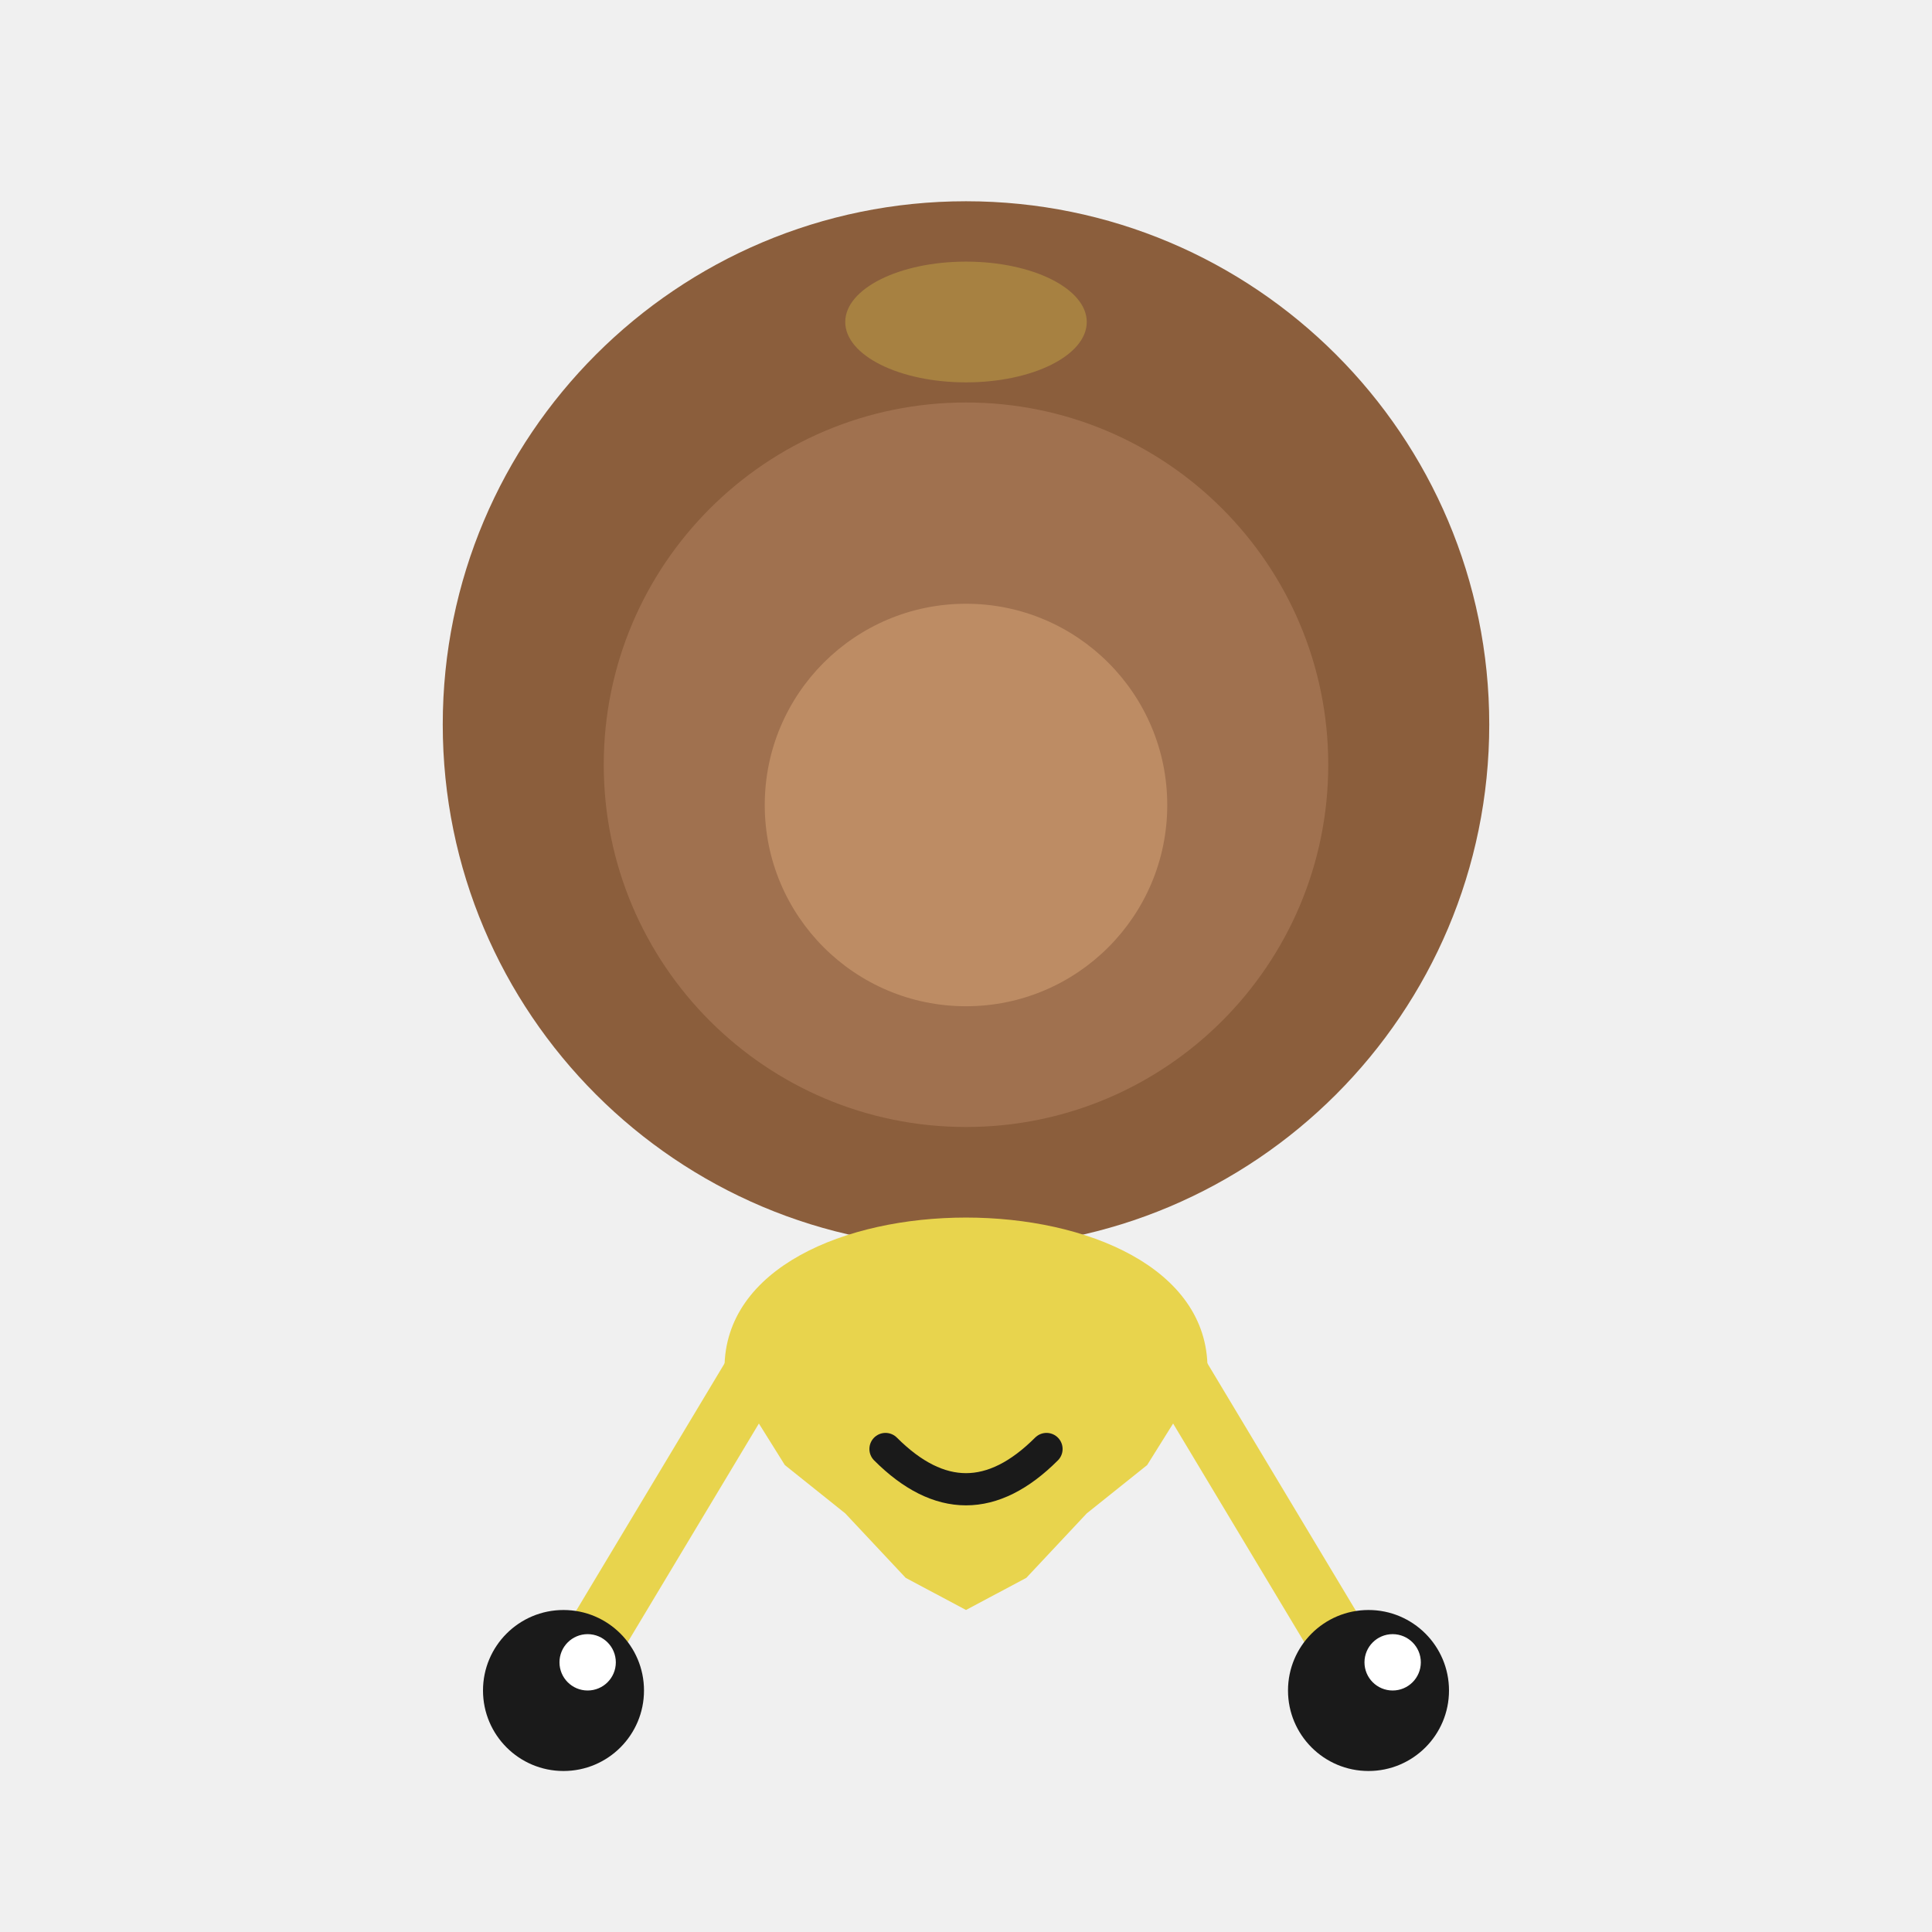
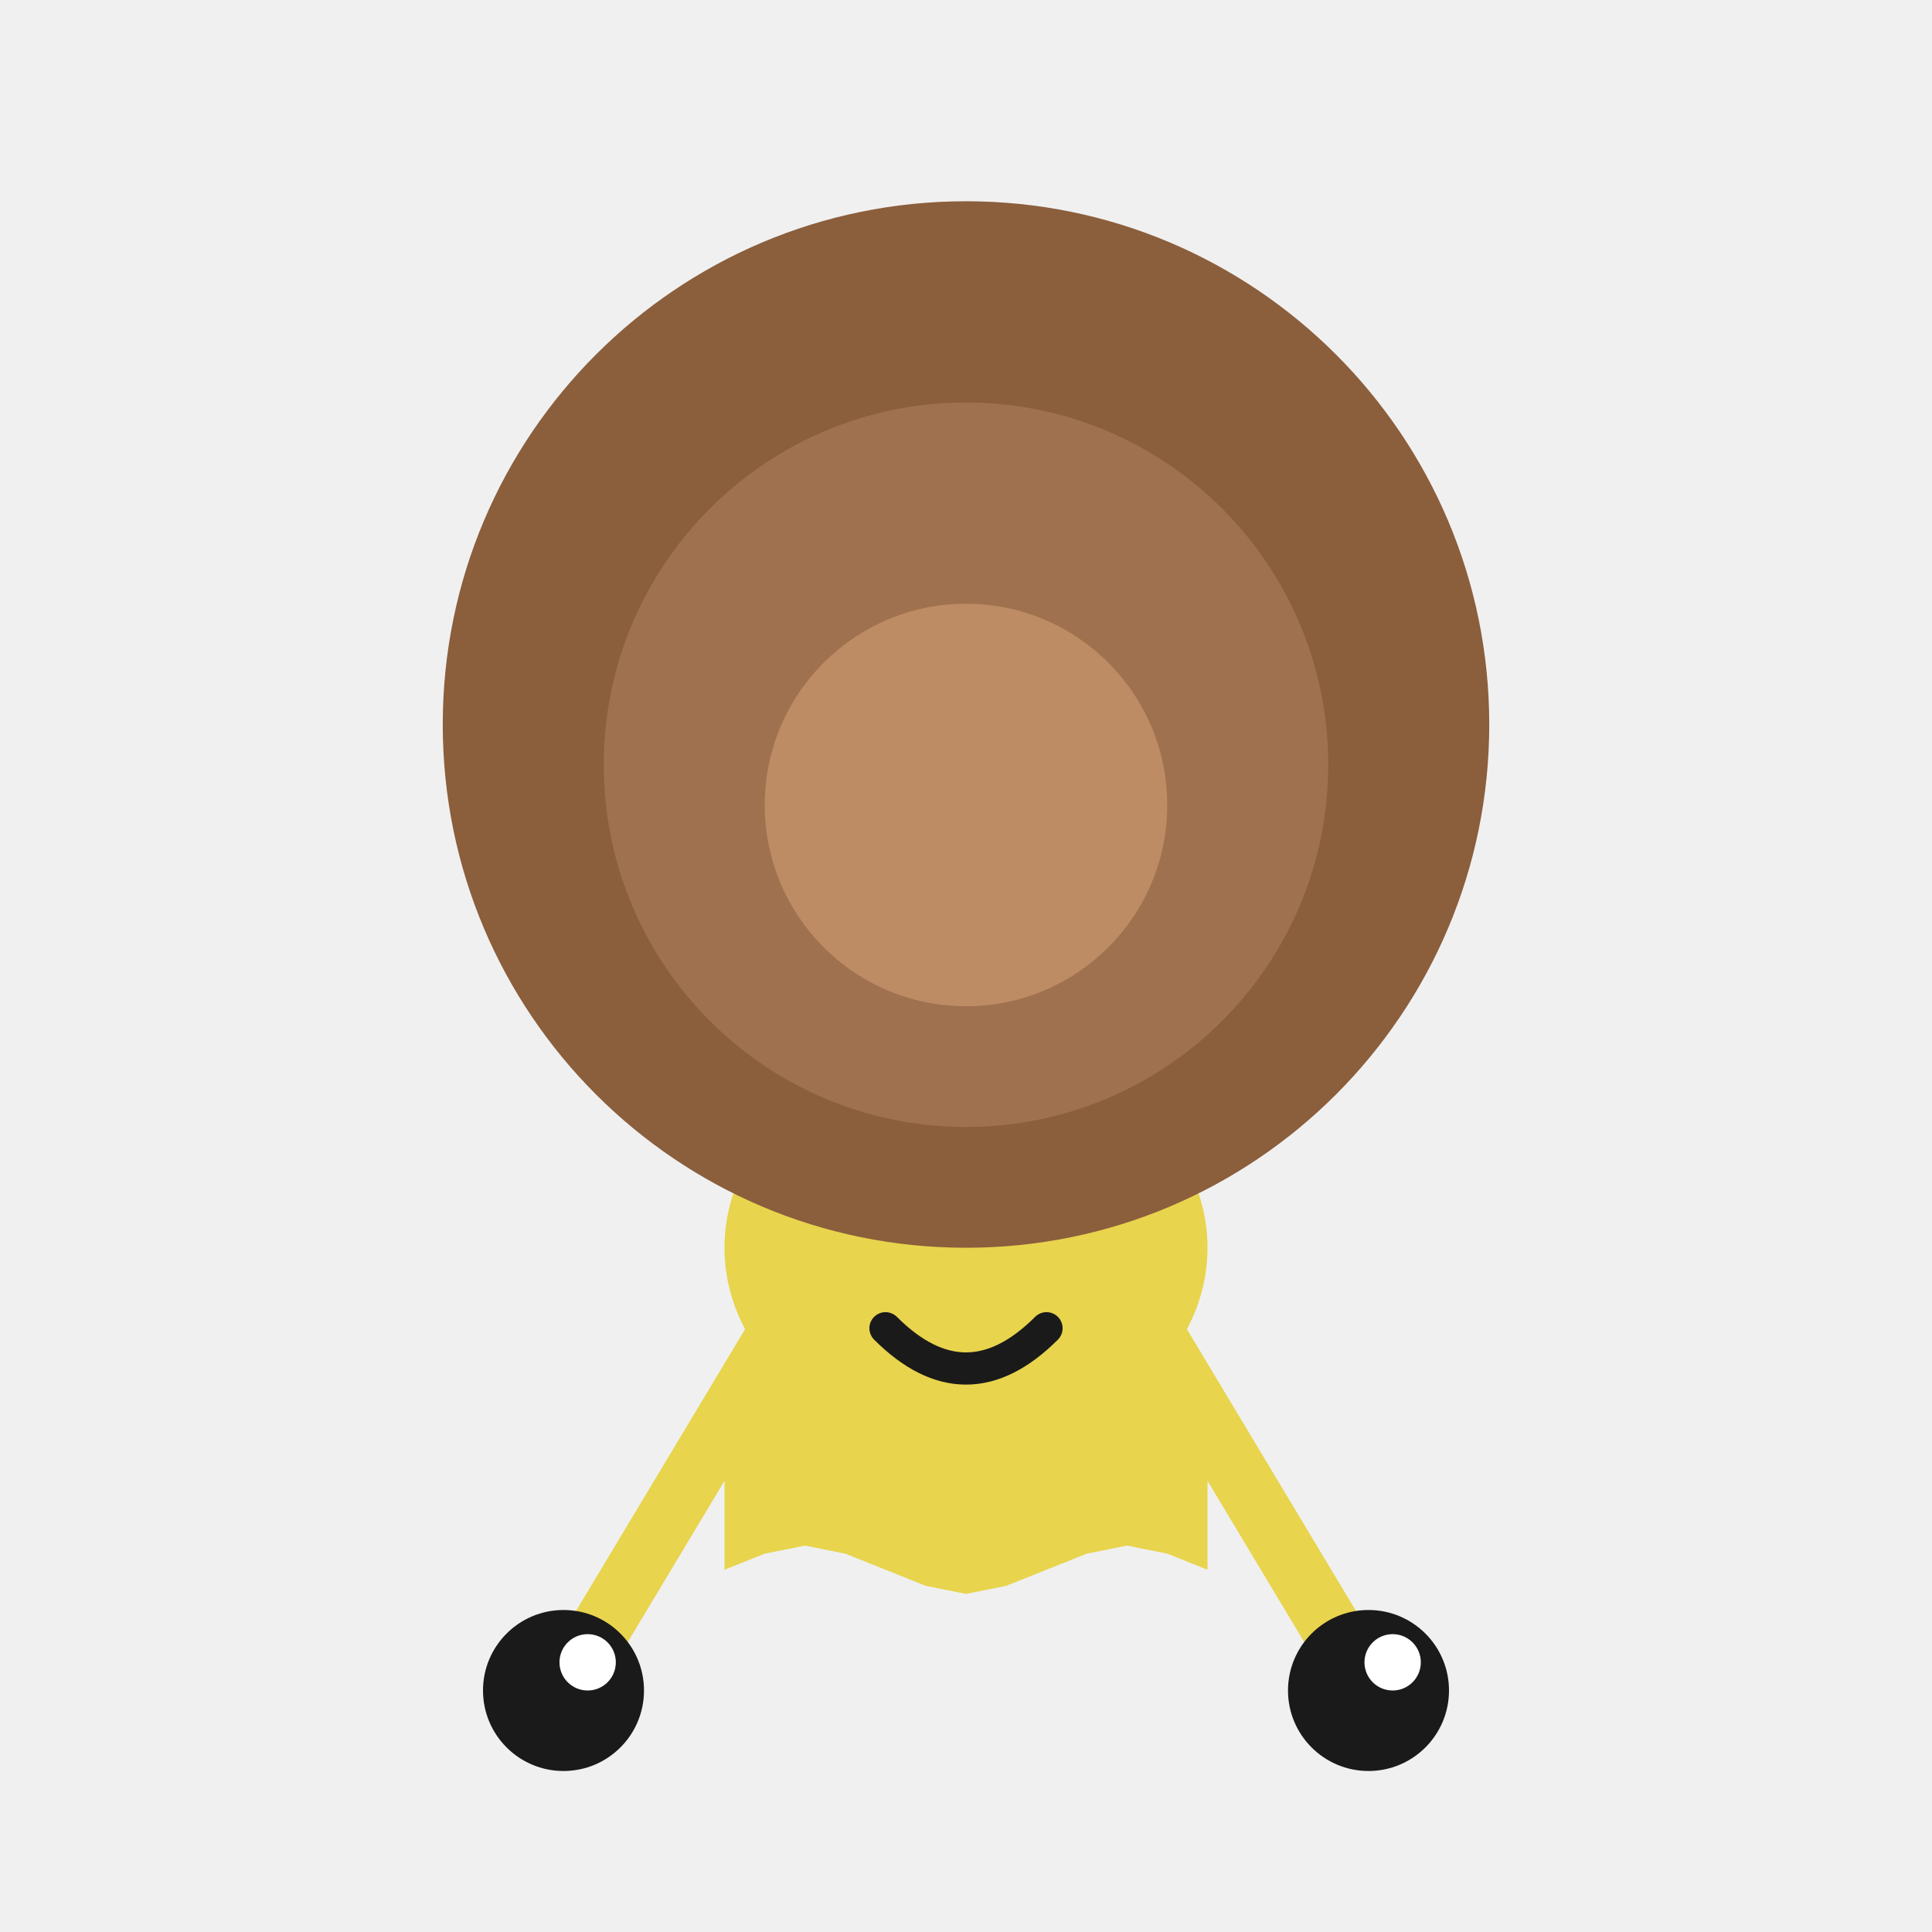
<svg xmlns="http://www.w3.org/2000/svg" viewBox="0 0 48 48" width="48" height="48">
-   <circle cx="24" cy="18" r="13" fill="#8B5E3C" />
-   <circle cx="24" cy="19" r="9" fill="#A0714F" />
-   <circle cx="24" cy="20" r="5" fill="#BD8C64" />
-   <path d="M 18 34 C 18 29 30 29 30 34 L 30.0 34.0 L 28.5 36.4 L 27.0 37.6 L 25.5 39.2 L 24.0 40.0 L 22.5 39.2 L 21.0 37.6 L 19.5 36.4 L 18.0 34.0 Z" fill="#E8D44D" />
-   <ellipse cx="24" cy="8" rx="3" ry="1.5" fill="#E8D44D" opacity="0.3" />
+   <ellipse cx="24" cy="31" rx="6" ry="5" fill="#E8D44D" />
+   <path d="M 18 34 L 30 34 L 30.0 39.0 L 29.0 38.6 L 28.0 38.4 L 27.0 38.6 L 26.0 39.0 L 25.0 39.4 L 24.0 39.6 L 23.0 39.4 L 22.0 39.0 L 21.0 38.6 L 20.0 38.4 L 19.0 38.6 L 18.0 39.0 Z" fill="#E8D44D" />
+   <ellipse cx="24" cy="8" rx="3" ry="1.5" fill="#E8D44D" opacity="0.25" />
  <line x1="20" y1="32" x2="14.0" y2="42.0" stroke="#E8D44D" stroke-width="1.5" stroke-linecap="round" />
  <circle cx="14.0" cy="42.0" r="2" fill="#1a1a1a" />
  <circle cx="14.6" cy="41.3" r="0.7" fill="white" />
  <line x1="28" y1="32" x2="34.0" y2="42.0" stroke="#E8D44D" stroke-width="1.5" stroke-linecap="round" />
  <circle cx="34.0" cy="42.0" r="2" fill="#1a1a1a" />
  <circle cx="34.6" cy="41.3" r="0.7" fill="white" />
-   <path d="M22 36 Q24 38 26 36" stroke="#1a1a1a" stroke-width="0.8" fill="none" stroke-linecap="round" />
+   <path d="M22 33 Q24 35 26 33" stroke="#1a1a1a" stroke-width="0.8" fill="none" stroke-linecap="round" />
+   <circle cx="24" cy="18" r="13" fill="#8B5E3C" />
+   <circle cx="24" cy="19" r="9" fill="#A0714F" />
+   <circle cx="24" cy="20" r="5" fill="#BD8C64" />
</svg>
